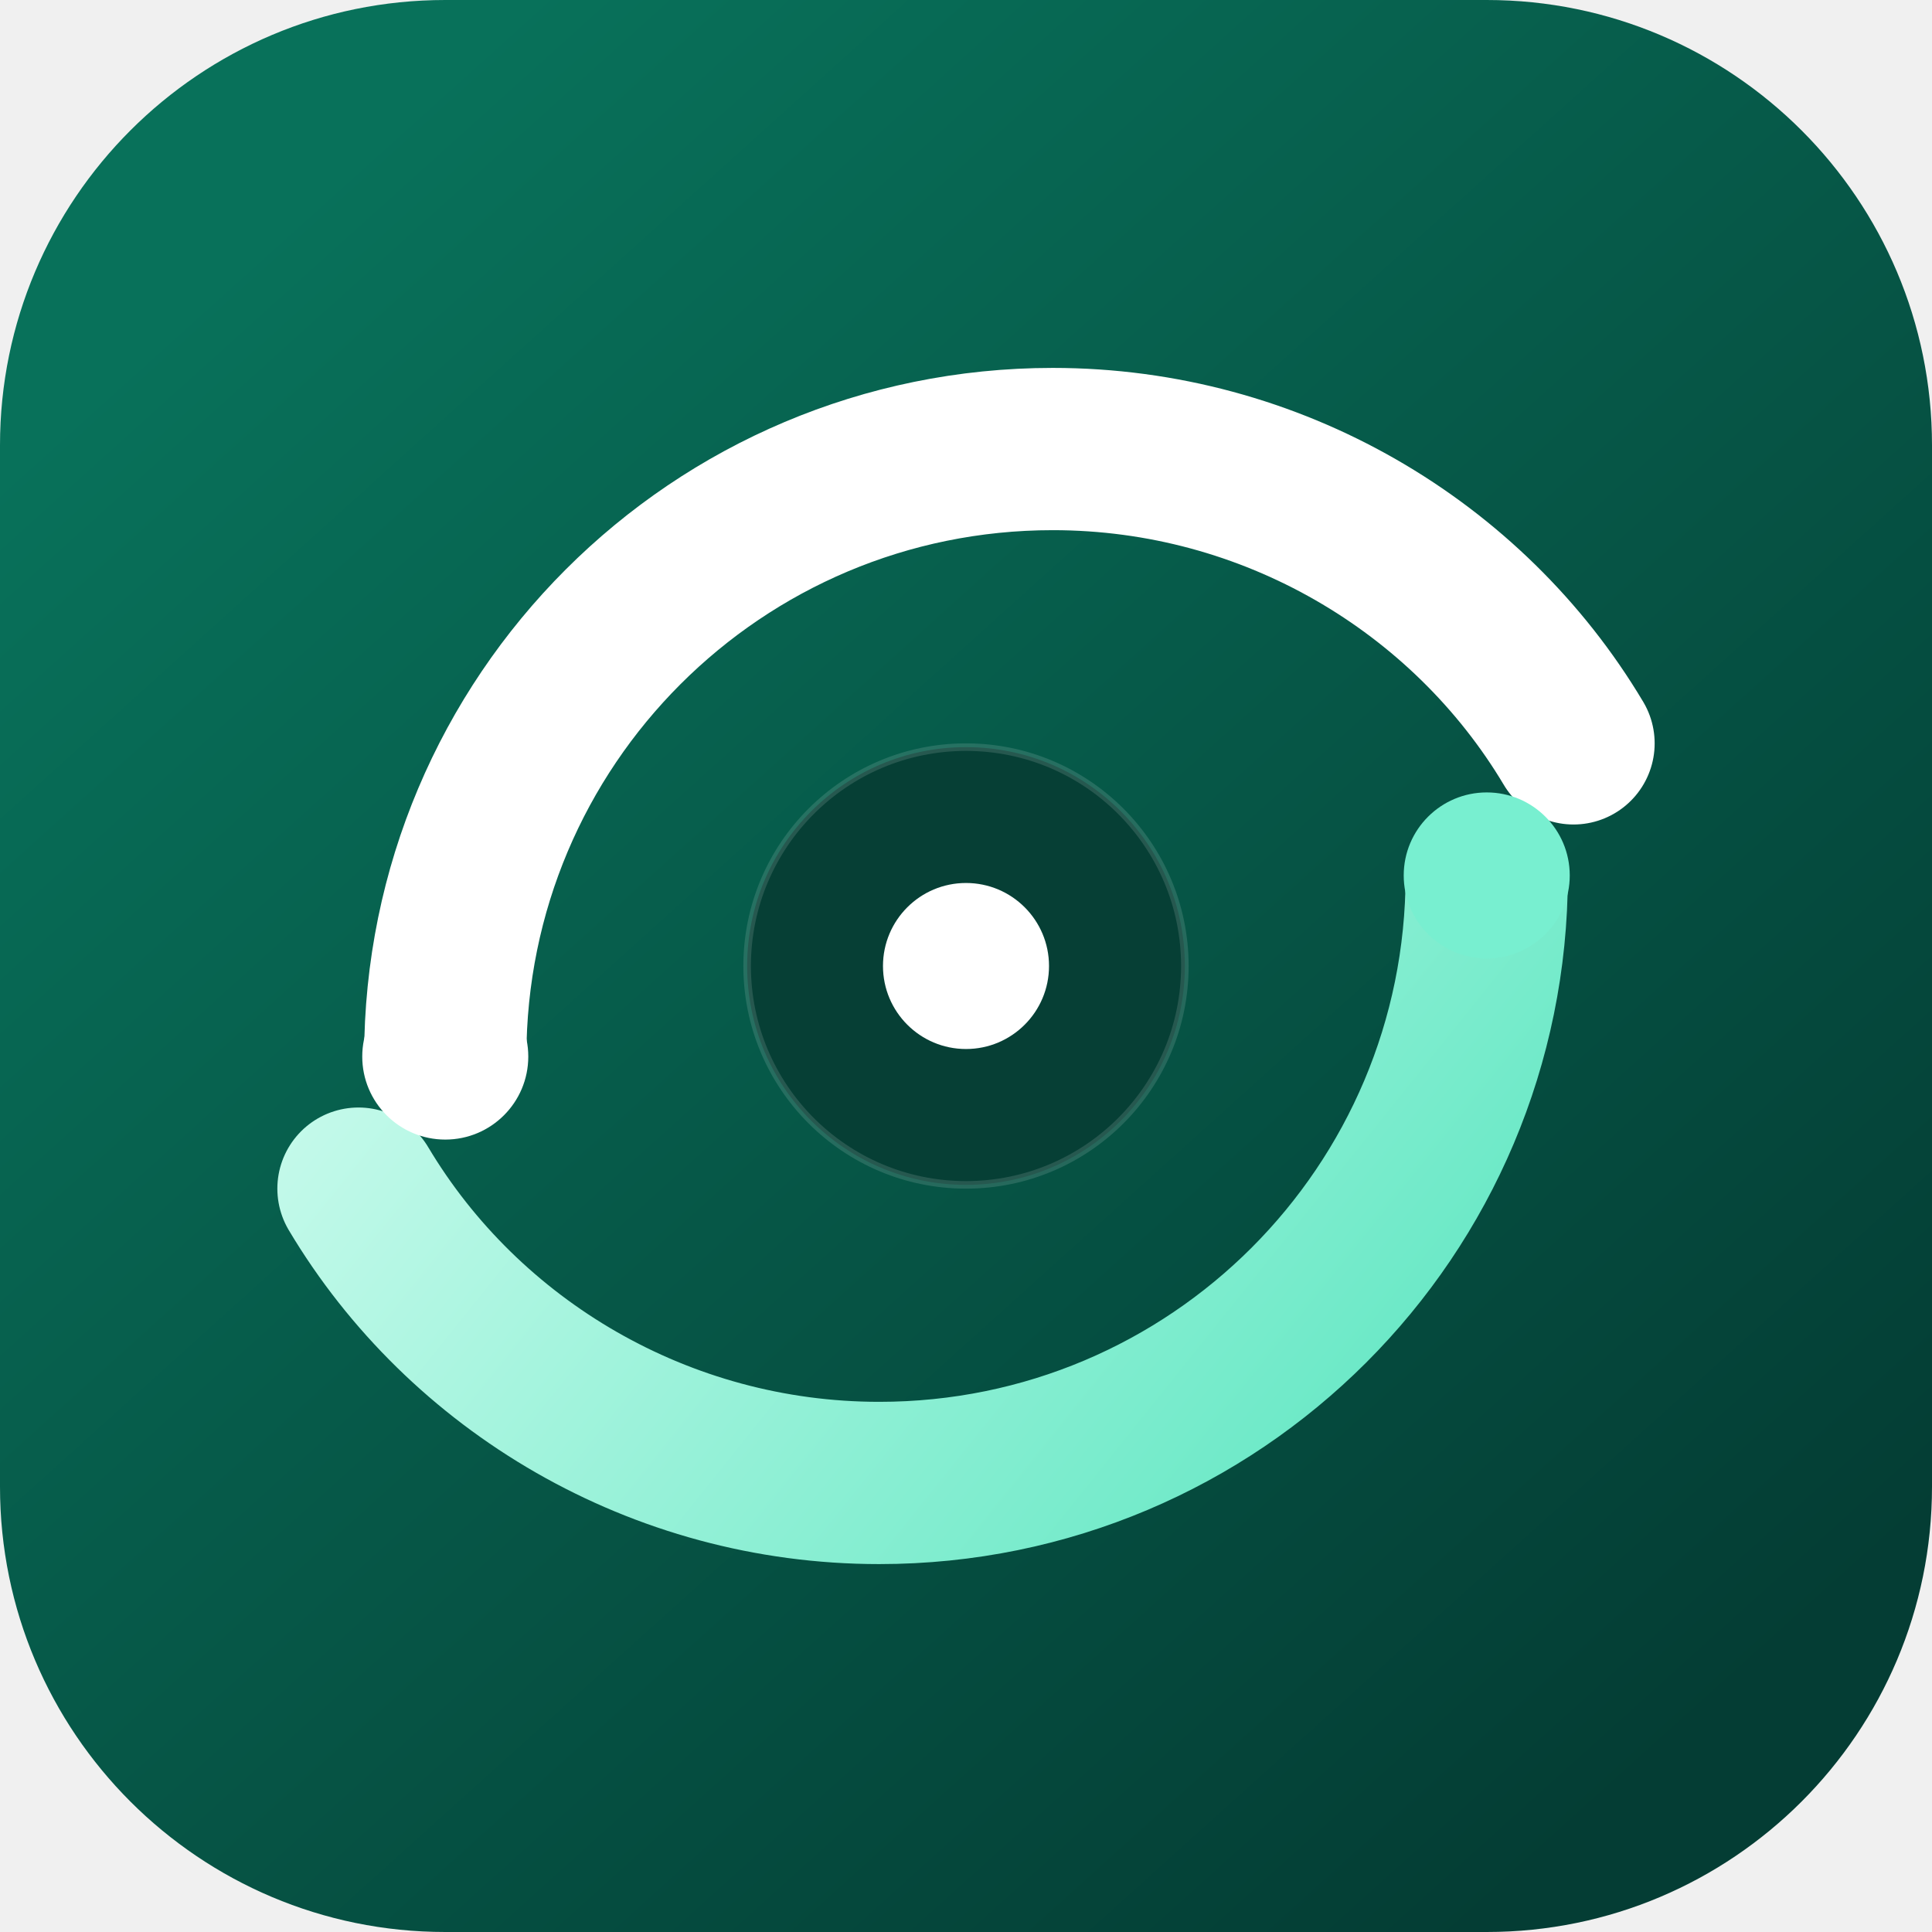
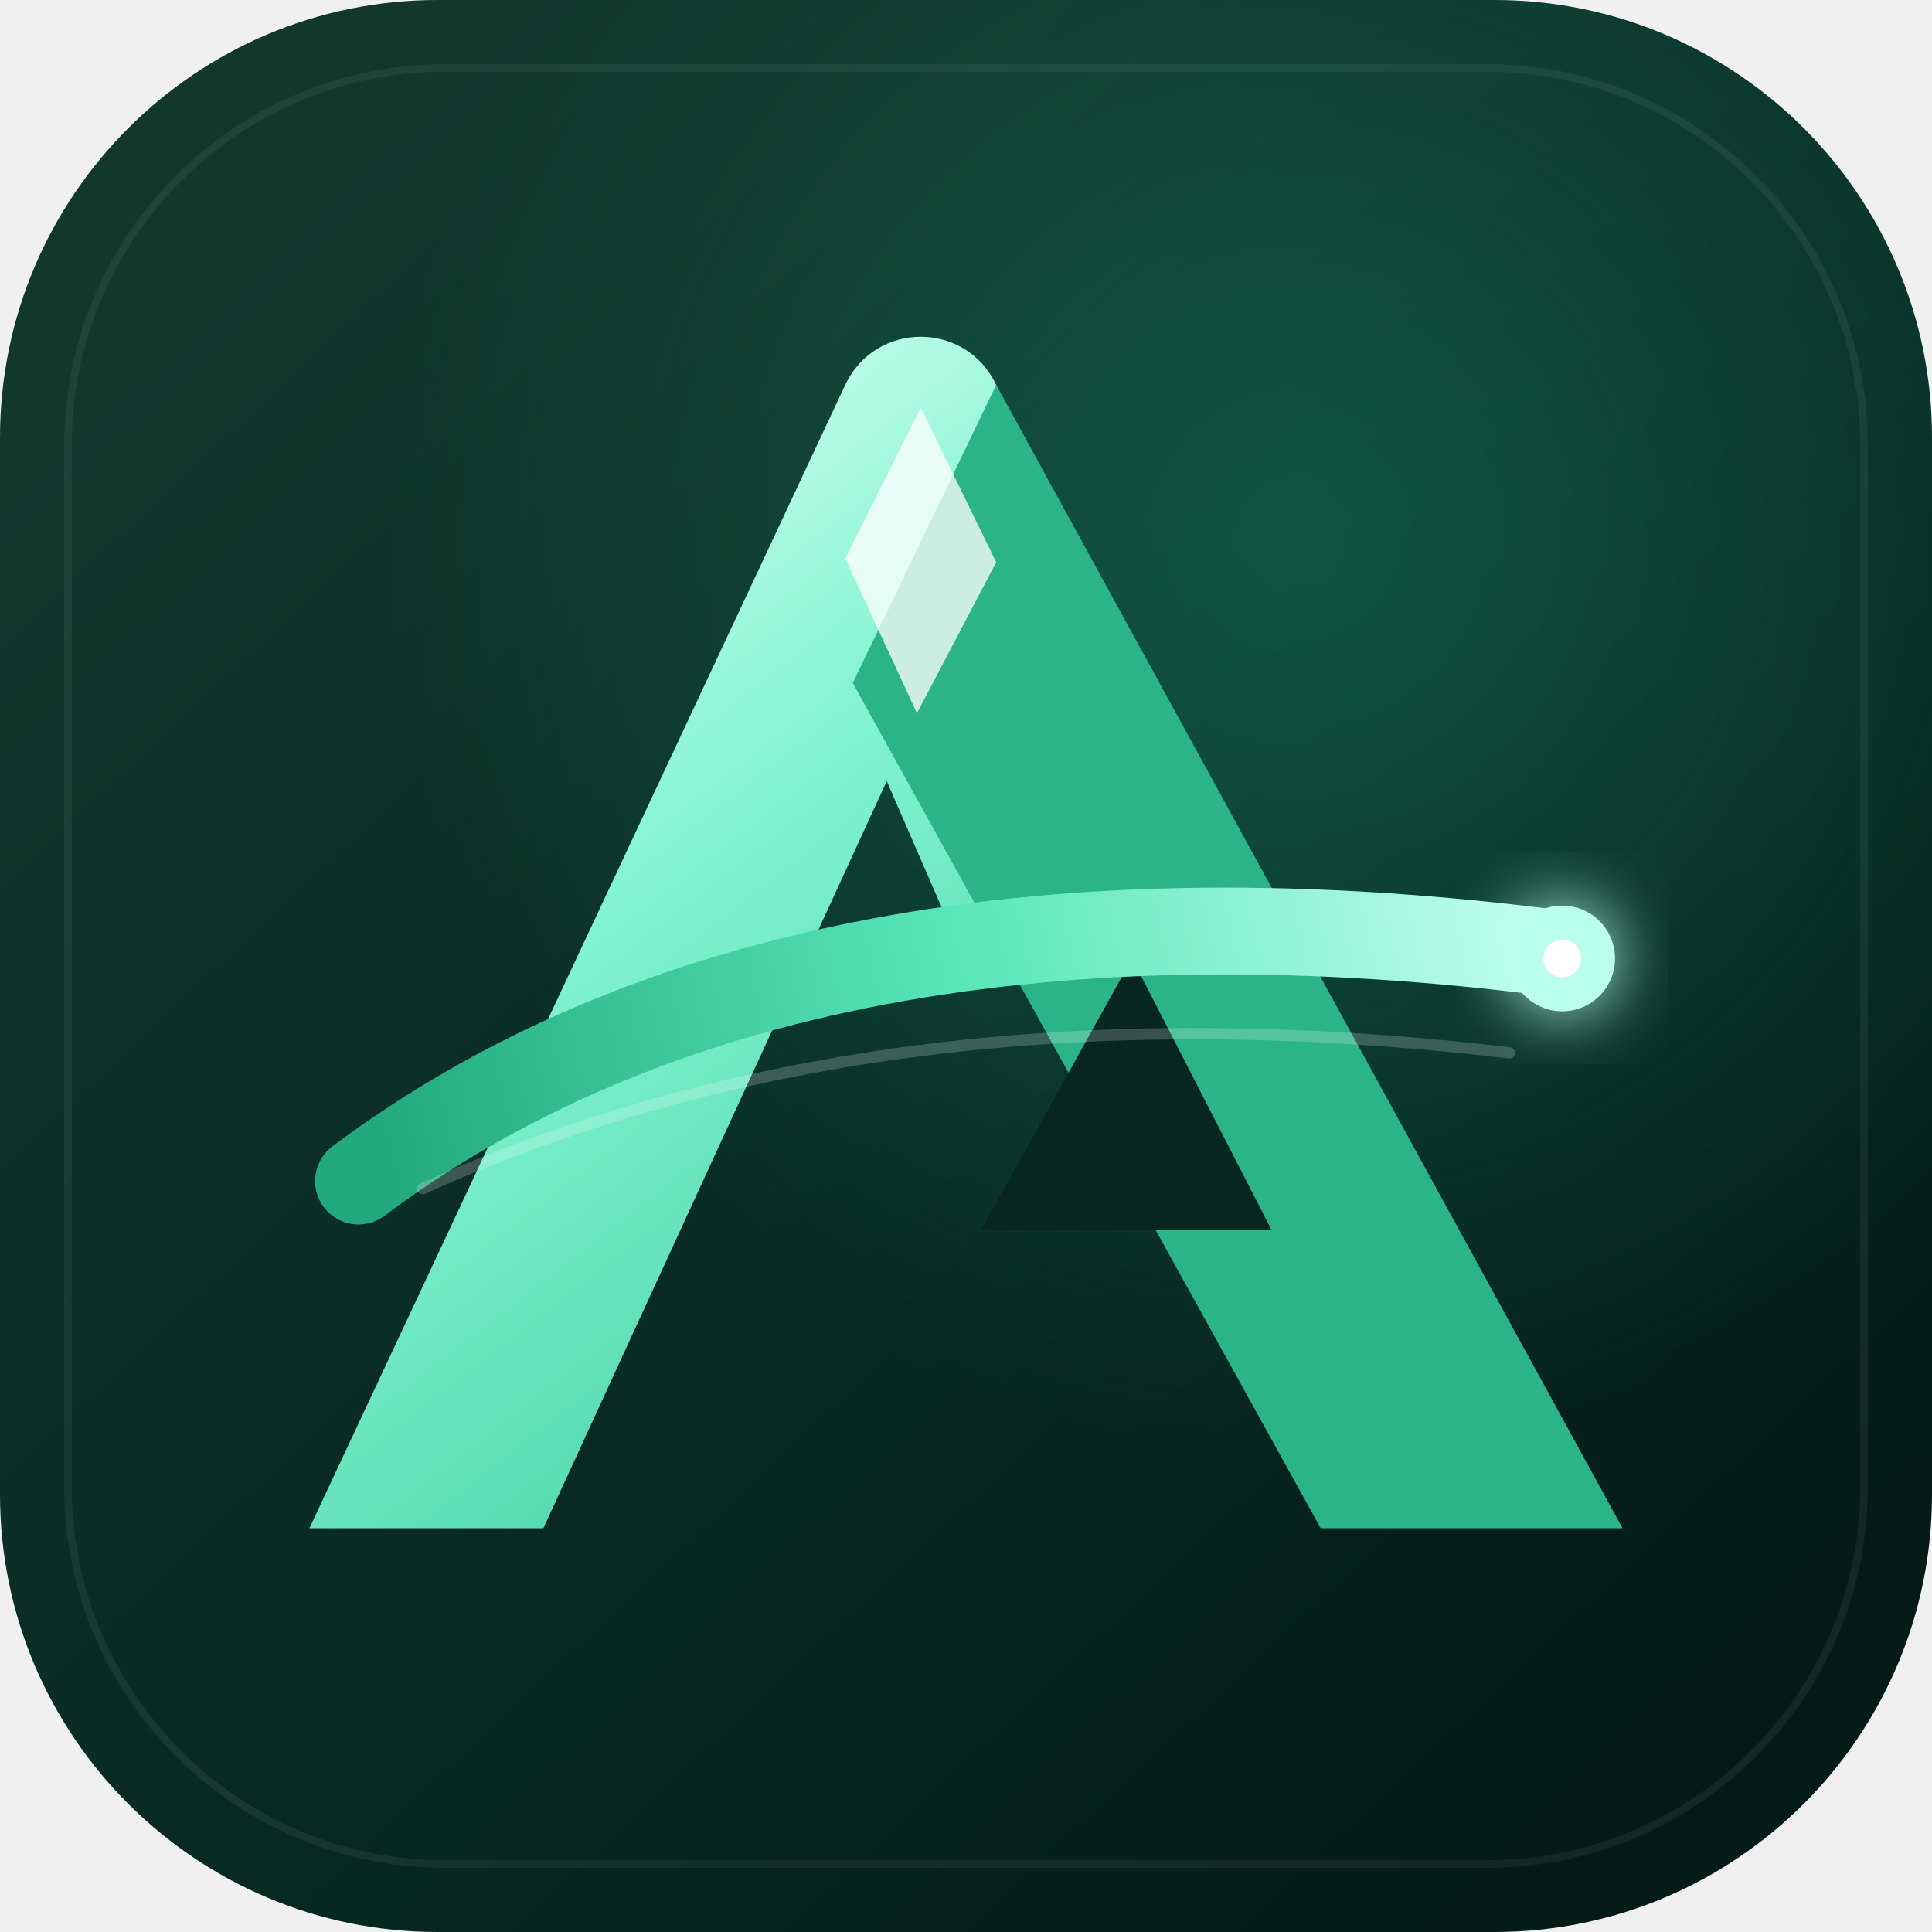
<svg xmlns="http://www.w3.org/2000/svg" viewBox="0 0 512 512" role="img" aria-label="Atlas">
  <defs>
-     <linearGradient id="bg" x1="76" y1="56" x2="444" y2="464" gradientUnits="userSpaceOnUse">
-       <stop stop-color="#08715a" />
-       <stop offset="1" stop-color="#043d34" />
+     <linearGradient id="bg" x1="70" y1="58" x2="445" y2="458" gradientUnits="userSpaceOnUse">
+       <stop stop-color="#12372d" />
+       <stop offset="0.55" stop-color="#082a23" />
+       <stop offset="1" stop-color="#041b17" />
    </linearGradient>
-     <linearGradient id="mint" x1="112" y1="124" x2="406" y2="360" gradientUnits="userSpaceOnUse">
-       <stop stop-color="#dffff5" />
-       <stop offset="1" stop-color="#62e7c3" />
+     <radialGradient id="halo" cx="0" cy="0" r="1" gradientTransform="translate(345 142) rotate(132) scale(245)" gradientUnits="userSpaceOnUse">
+       <stop stop-color="#2ad9a4" stop-opacity=".24" />
+       <stop offset="1" stop-color="#2ad9a4" stop-opacity="0" />
+     </radialGradient>
+     <linearGradient id="a" x1="132" y1="92" x2="390" y2="424" gradientUnits="userSpaceOnUse">
+       <stop stop-color="#e4fff7" />
+       <stop offset="0.32" stop-color="#82f4d1" />
+       <stop offset="1" stop-color="#20b987" />
    </linearGradient>
+     <linearGradient id="orbit" x1="102" y1="315" x2="416" y2="249" gradientUnits="userSpaceOnUse">
+       <stop stop-color="#22a97e" />
+       <stop offset="0.5" stop-color="#58e6b8" />
+       <stop offset="1" stop-color="#c5fff0" />
+     </linearGradient>
+     <filter id="glow" x="-50%" y="-50%" width="200%" height="200%">
+       <feGaussianBlur stdDeviation="9" result="b" />
+       <feMerge>
+         <feMergeNode in="b" />
+         <feMergeNode in="SourceGraphic" />
+       </feMerge>
+     </filter>
  </defs>
-   <rect width="512" height="512" rx="118" fill="url(#bg)" />
-   <path d="M118 280c0-89 72-161 161-161 58 0 110 31 138 78" fill="none" stroke="#ffffff" stroke-width="43" stroke-linecap="round" />
-   <path d="M394 232c0 89-72 161-161 161-58 0-110-31-138-78" fill="none" stroke="url(#mint)" stroke-width="43" stroke-linecap="round" />
-   <circle cx="118" cy="280" r="22" fill="#ffffff" />
-   <circle cx="394" cy="232" r="22" fill="#78efd0" />
-   <circle cx="256" cy="256" r="58" fill="#063f35" stroke="#ffffff" stroke-opacity=".13" stroke-width="2" />
-   <circle cx="256" cy="256" r="22" fill="#ffffff" />
+   <rect width="512" height="512" rx="116" fill="url(#bg)" />
+   <rect x="18" y="18" width="476" height="476" rx="100" fill="none" stroke="#ffffff" stroke-opacity=".06" stroke-width="2" />
+   <rect width="512" height="512" rx="116" fill="url(#halo)" />
+   <path d="M82 405 224 102c8-17 32-17 40 0l34 72-43 79-20-46-91 198H82Z" fill="url(#a)" />
+   <path d="m264 102 166 303h-80L226 181l38-79Z" fill="#2ab487" />
+   <path d="M189 326h148l-37-72-40 72h-71Z" fill="#06261f" />
+   <path d="M95 313c76-57 184-78 320-60" fill="none" stroke="url(#orbit)" stroke-width="23" stroke-linecap="round" />
+   <path d="M112 315c82-37 177-49 288-36" fill="none" stroke="#ffffff" stroke-opacity=".2" stroke-width="3" stroke-linecap="round" />
+   <circle cx="414" cy="254" r="14" fill="#baffeb" filter="url(#glow)" />
+   <circle cx="414" cy="254" r="5" fill="#ffffff" />
+   <path d="m244 108 20 41-21 40-19-41 20-40Z" fill="#ffffff" opacity=".76" />
</svg>
